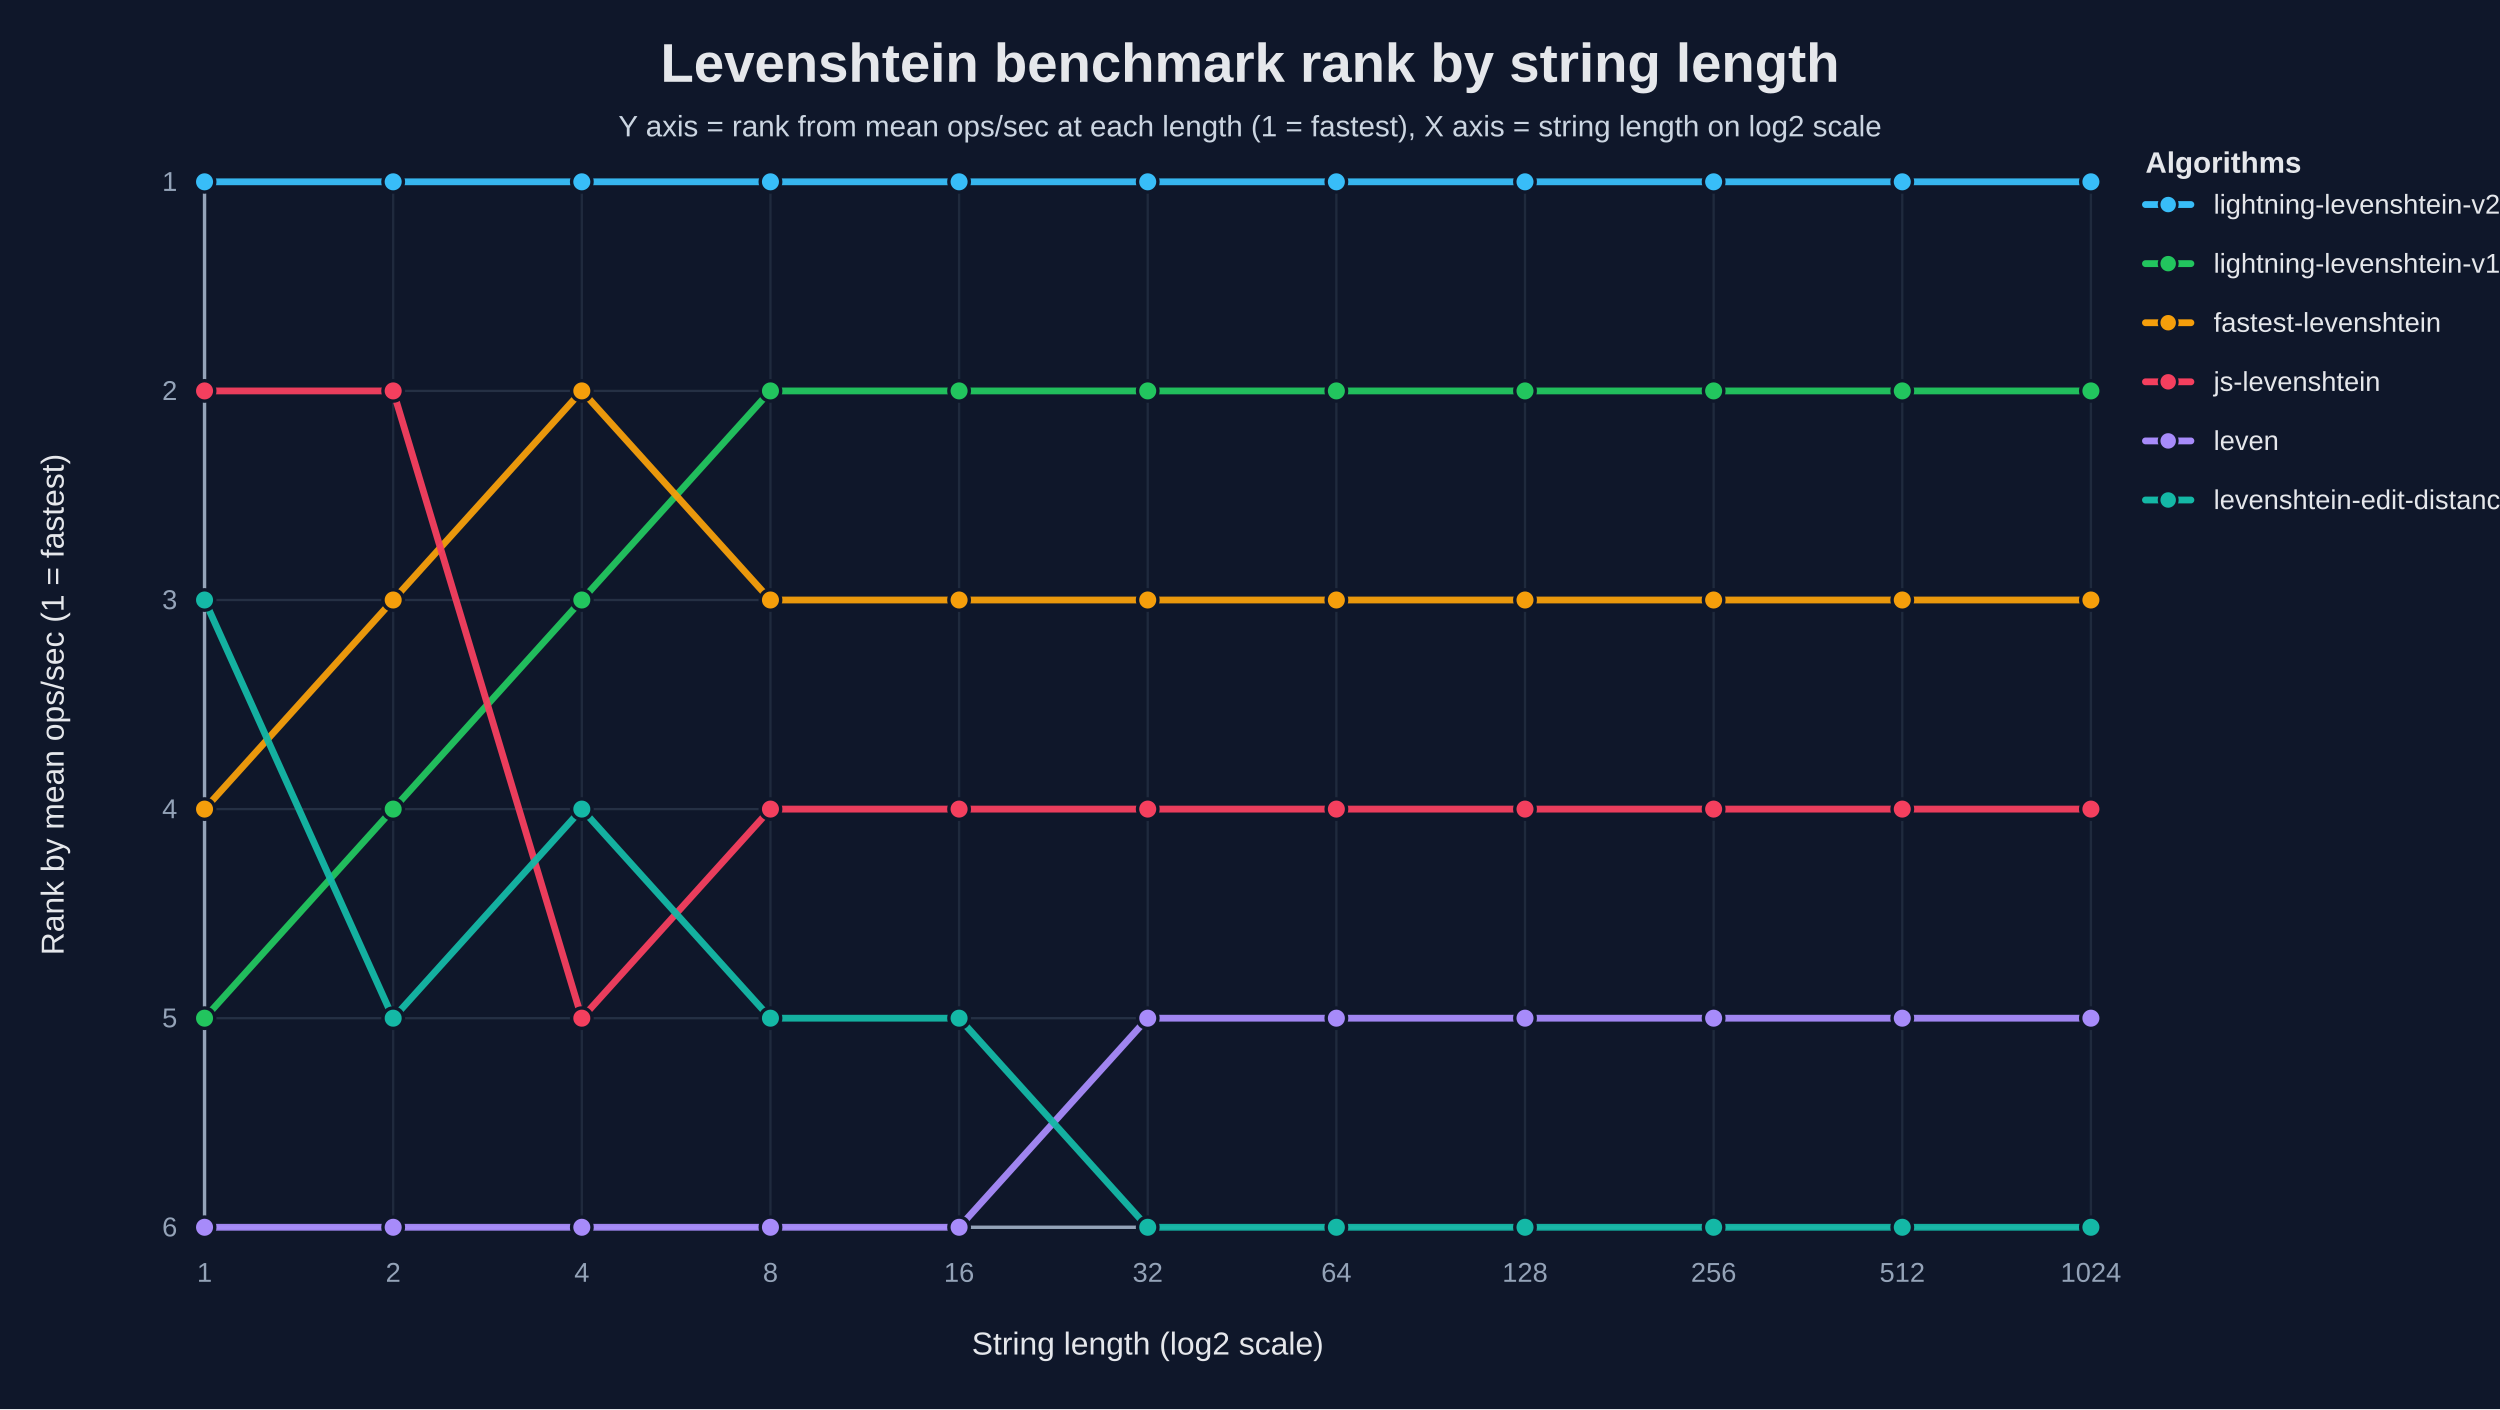
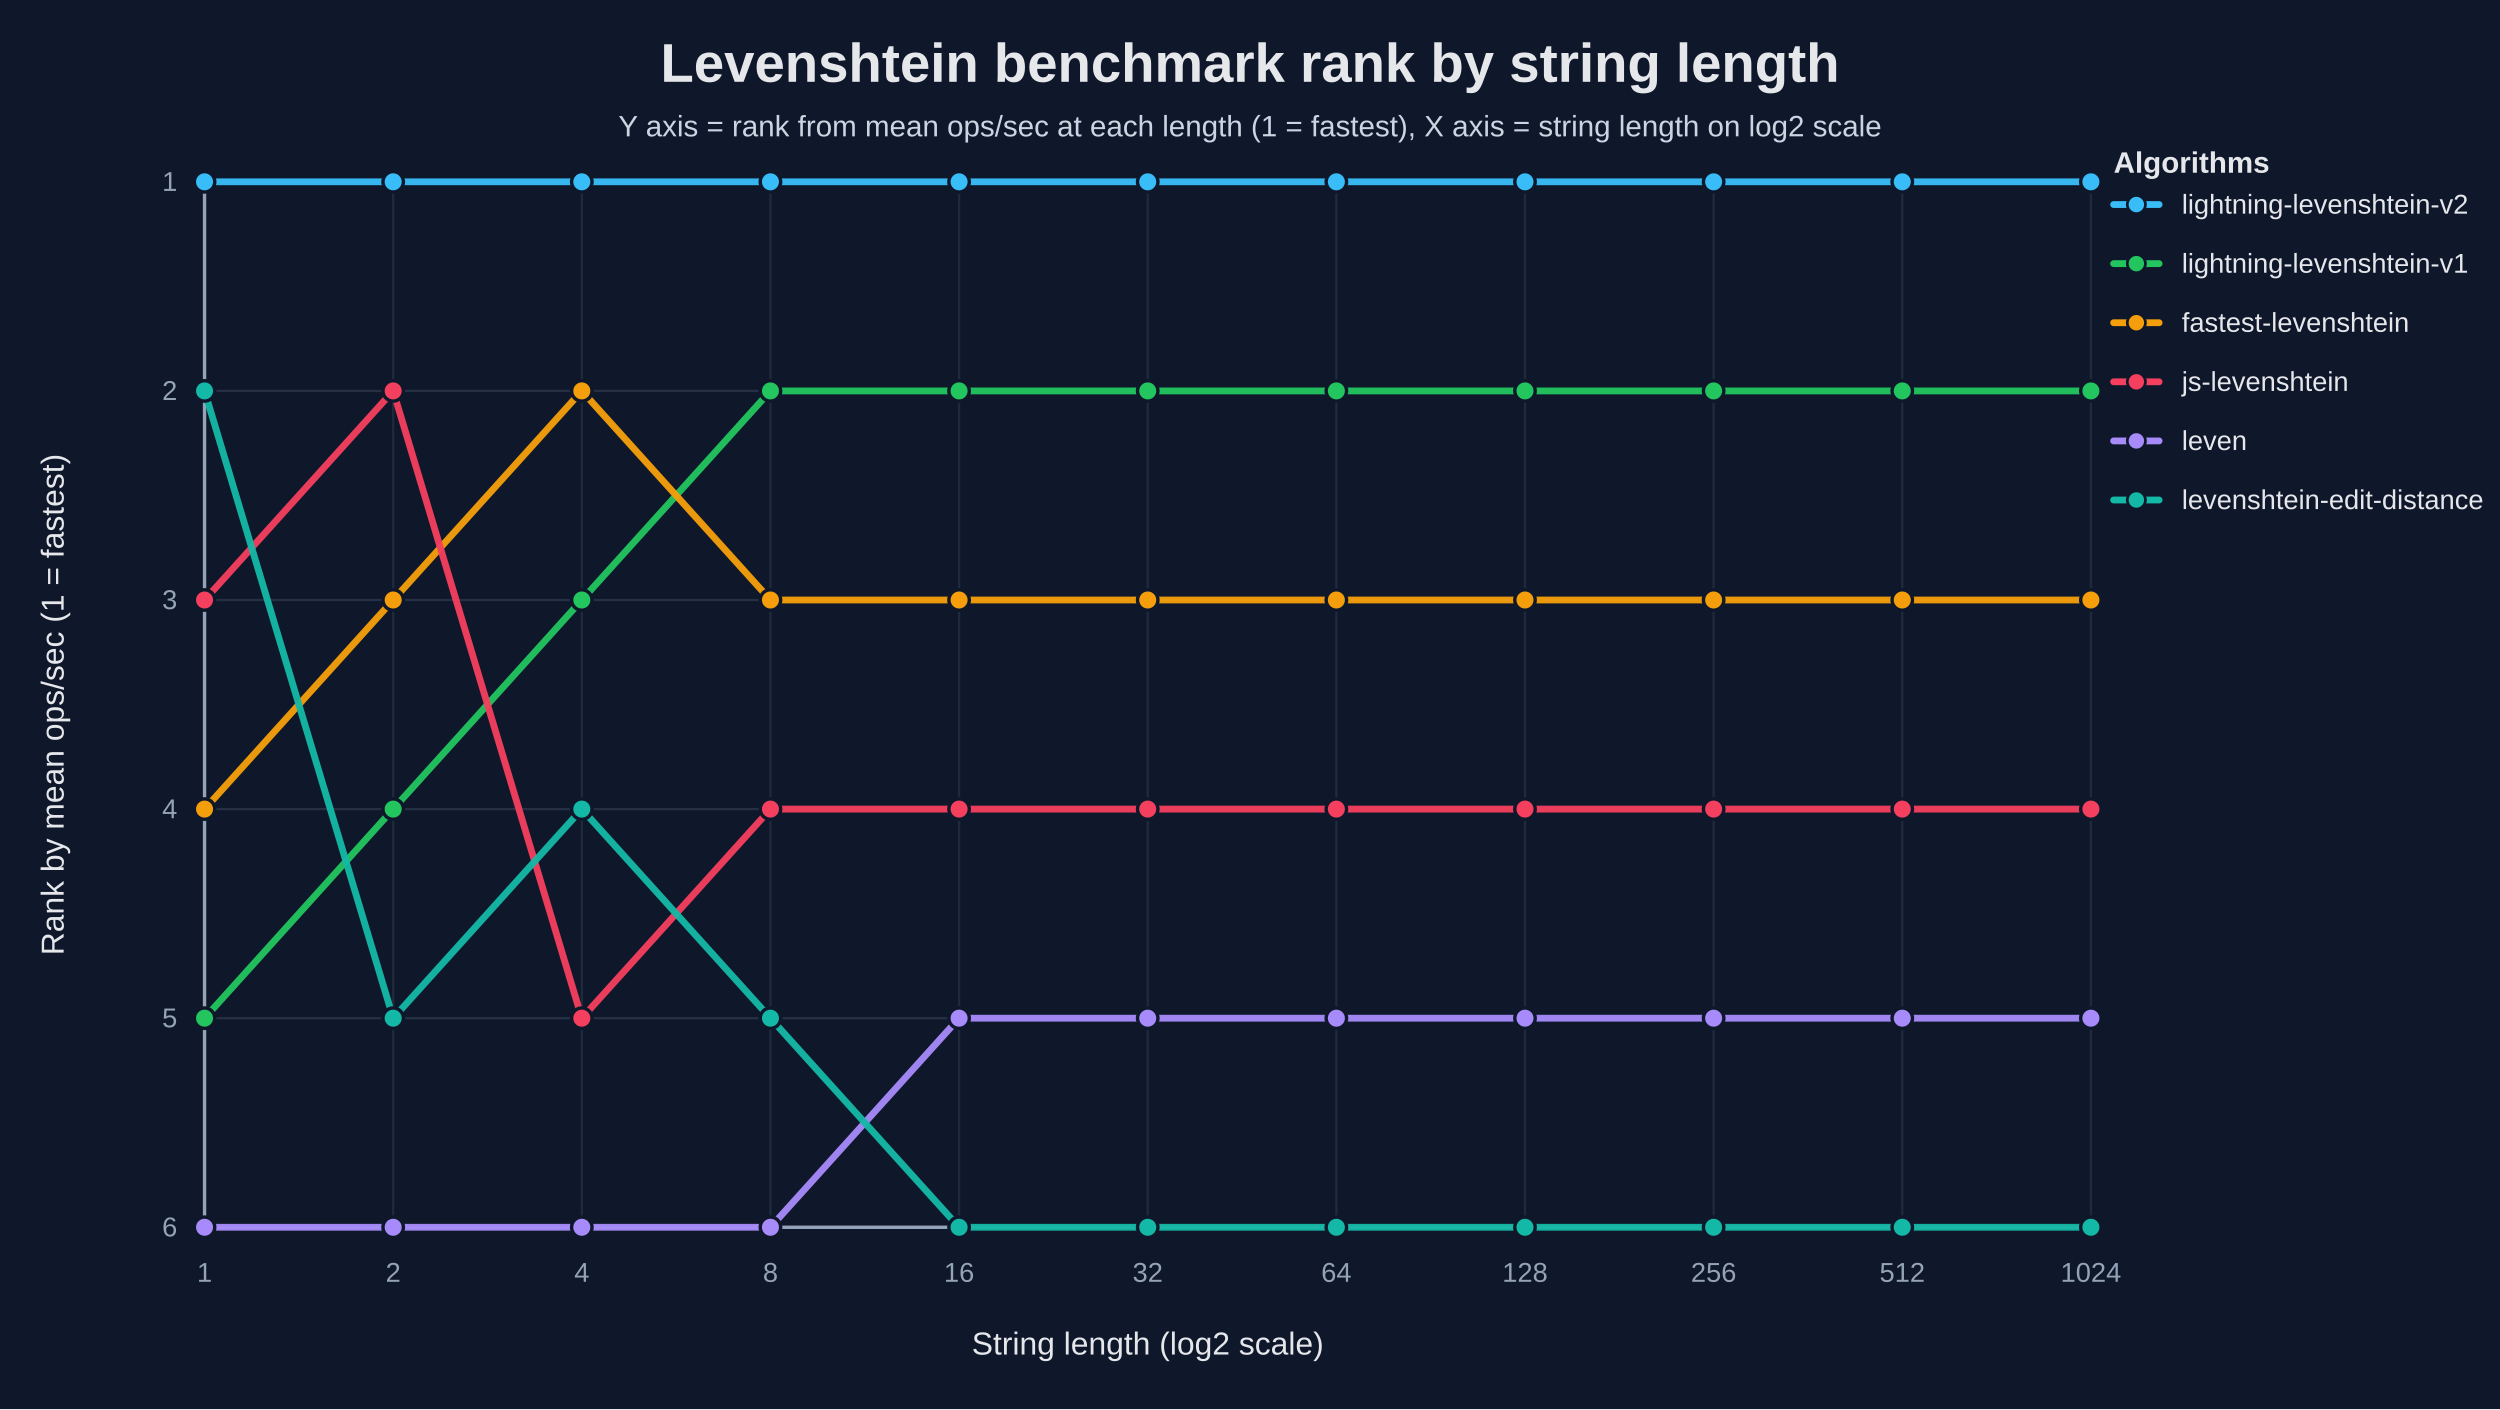
<svg xmlns="http://www.w3.org/2000/svg" width="1100" height="620" viewBox="0 0 1100 620" role="img" aria-label="Algorithm ranking by string length">
  <rect width="1100" height="620" fill="#0f172a" />
  <text x="550" y="36" text-anchor="middle" font-family="Arial, Helvetica, sans-serif" font-size="24" font-weight="700" fill="#e5e7eb">Levenshtein benchmark rank by string length</text>
  <text x="550" y="60" text-anchor="middle" font-family="Arial, Helvetica, sans-serif" font-size="13" fill="#cbd5e1">Y axis = rank from mean ops/sec at each length (1 = fastest), X axis = string length on log2 scale</text>
  <line x1="90" y1="80" x2="920" y2="80" stroke="#334155" stroke-width="1" opacity="0.6" />
  <text x="78" y="84" text-anchor="end" font-family="Arial, Helvetica, sans-serif" font-size="12" fill="#94a3b8">1</text>
  <line x1="90" y1="172" x2="920" y2="172" stroke="#334155" stroke-width="1" opacity="0.6" />
  <text x="78" y="176" text-anchor="end" font-family="Arial, Helvetica, sans-serif" font-size="12" fill="#94a3b8">2</text>
  <line x1="90" y1="264" x2="920" y2="264" stroke="#334155" stroke-width="1" opacity="0.6" />
  <text x="78" y="268" text-anchor="end" font-family="Arial, Helvetica, sans-serif" font-size="12" fill="#94a3b8">3</text>
  <line x1="90" y1="356" x2="920" y2="356" stroke="#334155" stroke-width="1" opacity="0.6" />
  <text x="78" y="360" text-anchor="end" font-family="Arial, Helvetica, sans-serif" font-size="12" fill="#94a3b8">4</text>
  <line x1="90" y1="448" x2="920" y2="448" stroke="#334155" stroke-width="1" opacity="0.6" />
  <text x="78" y="452" text-anchor="end" font-family="Arial, Helvetica, sans-serif" font-size="12" fill="#94a3b8">5</text>
  <line x1="90" y1="540" x2="920" y2="540" stroke="#334155" stroke-width="1" opacity="0.6" />
  <text x="78" y="544" text-anchor="end" font-family="Arial, Helvetica, sans-serif" font-size="12" fill="#94a3b8">6</text>
  <line x1="90" y1="80" x2="90" y2="540" stroke="#334155" stroke-width="1" opacity="0.45" />
  <text x="90" y="564" text-anchor="middle" font-family="Arial, Helvetica, sans-serif" font-size="12" fill="#94a3b8">1</text>
  <line x1="173" y1="80" x2="173" y2="540" stroke="#334155" stroke-width="1" opacity="0.45" />
  <text x="173" y="564" text-anchor="middle" font-family="Arial, Helvetica, sans-serif" font-size="12" fill="#94a3b8">2</text>
  <line x1="256" y1="80" x2="256" y2="540" stroke="#334155" stroke-width="1" opacity="0.45" />
  <text x="256" y="564" text-anchor="middle" font-family="Arial, Helvetica, sans-serif" font-size="12" fill="#94a3b8">4</text>
  <line x1="339" y1="80" x2="339" y2="540" stroke="#334155" stroke-width="1" opacity="0.45" />
  <text x="339" y="564" text-anchor="middle" font-family="Arial, Helvetica, sans-serif" font-size="12" fill="#94a3b8">8</text>
  <line x1="422" y1="80" x2="422" y2="540" stroke="#334155" stroke-width="1" opacity="0.45" />
  <text x="422" y="564" text-anchor="middle" font-family="Arial, Helvetica, sans-serif" font-size="12" fill="#94a3b8">16</text>
  <line x1="505" y1="80" x2="505" y2="540" stroke="#334155" stroke-width="1" opacity="0.45" />
  <text x="505" y="564" text-anchor="middle" font-family="Arial, Helvetica, sans-serif" font-size="12" fill="#94a3b8">32</text>
  <line x1="588" y1="80" x2="588" y2="540" stroke="#334155" stroke-width="1" opacity="0.45" />
  <text x="588" y="564" text-anchor="middle" font-family="Arial, Helvetica, sans-serif" font-size="12" fill="#94a3b8">64</text>
  <line x1="671" y1="80" x2="671" y2="540" stroke="#334155" stroke-width="1" opacity="0.45" />
  <text x="671" y="564" text-anchor="middle" font-family="Arial, Helvetica, sans-serif" font-size="12" fill="#94a3b8">128</text>
  <line x1="754" y1="80" x2="754" y2="540" stroke="#334155" stroke-width="1" opacity="0.45" />
  <text x="754" y="564" text-anchor="middle" font-family="Arial, Helvetica, sans-serif" font-size="12" fill="#94a3b8">256</text>
  <line x1="837" y1="80" x2="837" y2="540" stroke="#334155" stroke-width="1" opacity="0.45" />
  <text x="837" y="564" text-anchor="middle" font-family="Arial, Helvetica, sans-serif" font-size="12" fill="#94a3b8">512</text>
  <line x1="920" y1="80" x2="920" y2="540" stroke="#334155" stroke-width="1" opacity="0.45" />
  <text x="920" y="564" text-anchor="middle" font-family="Arial, Helvetica, sans-serif" font-size="12" fill="#94a3b8">1024</text>
  <line x1="90" y1="80" x2="90" y2="540" stroke="#94a3b8" stroke-width="1.5" />
  <line x1="90" y1="540" x2="920" y2="540" stroke="#94a3b8" stroke-width="1.5" />
  <path d="M 90.00 80.00 L 173.00 80.00 L 256.00 80.00 L 339.00 80.00 L 422.00 80.00 L 505.00 80.00 L 588.00 80.00 L 671.00 80.00 L 754.00 80.00 L 837.00 80.00 L 920.00 80.00" fill="none" stroke="#38bdf8" stroke-width="3" stroke-linecap="round" stroke-linejoin="round" opacity="0.95" />
  <circle cx="90.00" cy="80.00" r="4.5" fill="#38bdf8" stroke="#0f172a" stroke-width="1.5" />
  <circle cx="173.00" cy="80.00" r="4.5" fill="#38bdf8" stroke="#0f172a" stroke-width="1.5" />
  <circle cx="256.00" cy="80.00" r="4.5" fill="#38bdf8" stroke="#0f172a" stroke-width="1.5" />
  <circle cx="339.00" cy="80.00" r="4.5" fill="#38bdf8" stroke="#0f172a" stroke-width="1.5" />
  <circle cx="422.00" cy="80.00" r="4.5" fill="#38bdf8" stroke="#0f172a" stroke-width="1.5" />
  <circle cx="505.00" cy="80.00" r="4.5" fill="#38bdf8" stroke="#0f172a" stroke-width="1.5" />
  <circle cx="588.00" cy="80.00" r="4.5" fill="#38bdf8" stroke="#0f172a" stroke-width="1.5" />
  <circle cx="671.00" cy="80.00" r="4.5" fill="#38bdf8" stroke="#0f172a" stroke-width="1.5" />
  <circle cx="754.00" cy="80.00" r="4.5" fill="#38bdf8" stroke="#0f172a" stroke-width="1.5" />
  <circle cx="837.00" cy="80.00" r="4.5" fill="#38bdf8" stroke="#0f172a" stroke-width="1.5" />
  <circle cx="920.00" cy="80.00" r="4.5" fill="#38bdf8" stroke="#0f172a" stroke-width="1.5" />
  <path d="M 90.00 448.00 L 173.00 356.00 L 256.00 264.00 L 339.00 172.00 L 422.00 172.00 L 505.00 172.00 L 588.00 172.00 L 671.00 172.00 L 754.00 172.00 L 837.00 172.00 L 920.00 172.00" fill="none" stroke="#22c55e" stroke-width="3" stroke-linecap="round" stroke-linejoin="round" opacity="0.95" />
  <circle cx="90.00" cy="448.00" r="4.5" fill="#22c55e" stroke="#0f172a" stroke-width="1.5" />
  <circle cx="173.00" cy="356.00" r="4.5" fill="#22c55e" stroke="#0f172a" stroke-width="1.5" />
  <circle cx="256.00" cy="264.00" r="4.5" fill="#22c55e" stroke="#0f172a" stroke-width="1.5" />
  <circle cx="339.00" cy="172.00" r="4.5" fill="#22c55e" stroke="#0f172a" stroke-width="1.5" />
  <circle cx="422.00" cy="172.00" r="4.5" fill="#22c55e" stroke="#0f172a" stroke-width="1.5" />
  <circle cx="505.00" cy="172.00" r="4.5" fill="#22c55e" stroke="#0f172a" stroke-width="1.5" />
  <circle cx="588.00" cy="172.00" r="4.5" fill="#22c55e" stroke="#0f172a" stroke-width="1.5" />
  <circle cx="671.00" cy="172.00" r="4.5" fill="#22c55e" stroke="#0f172a" stroke-width="1.5" />
  <circle cx="754.00" cy="172.00" r="4.5" fill="#22c55e" stroke="#0f172a" stroke-width="1.5" />
  <circle cx="837.00" cy="172.00" r="4.5" fill="#22c55e" stroke="#0f172a" stroke-width="1.5" />
  <circle cx="920.00" cy="172.00" r="4.5" fill="#22c55e" stroke="#0f172a" stroke-width="1.5" />
  <path d="M 90.00 356.00 L 173.00 264.00 L 256.00 172.00 L 339.00 264.00 L 422.00 264.00 L 505.00 264.00 L 588.00 264.00 L 671.00 264.00 L 754.00 264.00 L 837.00 264.00 L 920.00 264.00" fill="none" stroke="#f59e0b" stroke-width="3" stroke-linecap="round" stroke-linejoin="round" opacity="0.95" />
  <circle cx="90.00" cy="356.00" r="4.5" fill="#f59e0b" stroke="#0f172a" stroke-width="1.5" />
  <circle cx="173.00" cy="264.00" r="4.5" fill="#f59e0b" stroke="#0f172a" stroke-width="1.5" />
  <circle cx="256.00" cy="172.00" r="4.5" fill="#f59e0b" stroke="#0f172a" stroke-width="1.5" />
  <circle cx="339.00" cy="264.00" r="4.5" fill="#f59e0b" stroke="#0f172a" stroke-width="1.5" />
  <circle cx="422.00" cy="264.00" r="4.5" fill="#f59e0b" stroke="#0f172a" stroke-width="1.5" />
  <circle cx="505.00" cy="264.00" r="4.5" fill="#f59e0b" stroke="#0f172a" stroke-width="1.5" />
  <circle cx="588.00" cy="264.00" r="4.5" fill="#f59e0b" stroke="#0f172a" stroke-width="1.5" />
  <circle cx="671.00" cy="264.00" r="4.5" fill="#f59e0b" stroke="#0f172a" stroke-width="1.5" />
  <circle cx="754.00" cy="264.00" r="4.5" fill="#f59e0b" stroke="#0f172a" stroke-width="1.5" />
  <circle cx="837.00" cy="264.00" r="4.5" fill="#f59e0b" stroke="#0f172a" stroke-width="1.5" />
  <circle cx="920.00" cy="264.00" r="4.5" fill="#f59e0b" stroke="#0f172a" stroke-width="1.5" />
-   <path d="M 90.00 172.00 L 173.00 172.00 L 256.00 448.00 L 339.00 356.00 L 422.00 356.00 L 505.00 356.00 L 588.00 356.00 L 671.00 356.00 L 754.00 356.00 L 837.00 356.00 L 920.00 356.00" fill="none" stroke="#f43f5e" stroke-width="3" stroke-linecap="round" stroke-linejoin="round" opacity="0.95" />
-   <circle cx="90.00" cy="172.00" r="4.5" fill="#f43f5e" stroke="#0f172a" stroke-width="1.5" />
+   <path d="M 90.00 264.00 L 173.00 172.00 L 256.00 448.00 L 339.00 356.00 L 422.00 356.00 L 505.00 356.00 L 588.00 356.00 L 671.00 356.00 L 754.00 356.00 L 837.00 356.00 L 920.00 356.00" fill="none" stroke="#f43f5e" stroke-width="3" stroke-linecap="round" stroke-linejoin="round" opacity="0.95" />
+   <circle cx="90.00" cy="264.00" r="4.5" fill="#f43f5e" stroke="#0f172a" stroke-width="1.5" />
  <circle cx="173.00" cy="172.00" r="4.5" fill="#f43f5e" stroke="#0f172a" stroke-width="1.5" />
  <circle cx="256.00" cy="448.00" r="4.5" fill="#f43f5e" stroke="#0f172a" stroke-width="1.5" />
  <circle cx="339.00" cy="356.00" r="4.5" fill="#f43f5e" stroke="#0f172a" stroke-width="1.5" />
  <circle cx="422.00" cy="356.00" r="4.5" fill="#f43f5e" stroke="#0f172a" stroke-width="1.5" />
  <circle cx="505.00" cy="356.00" r="4.5" fill="#f43f5e" stroke="#0f172a" stroke-width="1.5" />
  <circle cx="588.00" cy="356.00" r="4.5" fill="#f43f5e" stroke="#0f172a" stroke-width="1.5" />
  <circle cx="671.00" cy="356.00" r="4.5" fill="#f43f5e" stroke="#0f172a" stroke-width="1.5" />
  <circle cx="754.00" cy="356.00" r="4.5" fill="#f43f5e" stroke="#0f172a" stroke-width="1.5" />
  <circle cx="837.00" cy="356.00" r="4.5" fill="#f43f5e" stroke="#0f172a" stroke-width="1.5" />
  <circle cx="920.00" cy="356.00" r="4.5" fill="#f43f5e" stroke="#0f172a" stroke-width="1.5" />
-   <path d="M 90.00 540.00 L 173.00 540.00 L 256.00 540.00 L 339.00 540.00 L 422.00 540.00 L 505.00 448.00 L 588.00 448.00 L 671.00 448.00 L 754.00 448.00 L 837.00 448.00 L 920.00 448.00" fill="none" stroke="#a78bfa" stroke-width="3" stroke-linecap="round" stroke-linejoin="round" opacity="0.95" />
+   <path d="M 90.00 540.00 L 173.00 540.00 L 256.00 540.00 L 339.00 540.00 L 422.00 448.00 L 505.00 448.00 L 588.00 448.00 L 671.00 448.00 L 754.00 448.00 L 837.00 448.00 L 920.00 448.00" fill="none" stroke="#a78bfa" stroke-width="3" stroke-linecap="round" stroke-linejoin="round" opacity="0.95" />
  <circle cx="90.00" cy="540.00" r="4.5" fill="#a78bfa" stroke="#0f172a" stroke-width="1.5" />
  <circle cx="173.00" cy="540.00" r="4.5" fill="#a78bfa" stroke="#0f172a" stroke-width="1.5" />
  <circle cx="256.00" cy="540.00" r="4.5" fill="#a78bfa" stroke="#0f172a" stroke-width="1.5" />
  <circle cx="339.00" cy="540.00" r="4.5" fill="#a78bfa" stroke="#0f172a" stroke-width="1.5" />
-   <circle cx="422.00" cy="540.00" r="4.5" fill="#a78bfa" stroke="#0f172a" stroke-width="1.5" />
+   <circle cx="422.00" cy="448.00" r="4.5" fill="#a78bfa" stroke="#0f172a" stroke-width="1.5" />
  <circle cx="505.00" cy="448.00" r="4.5" fill="#a78bfa" stroke="#0f172a" stroke-width="1.5" />
  <circle cx="588.00" cy="448.00" r="4.5" fill="#a78bfa" stroke="#0f172a" stroke-width="1.5" />
  <circle cx="671.00" cy="448.00" r="4.5" fill="#a78bfa" stroke="#0f172a" stroke-width="1.5" />
  <circle cx="754.00" cy="448.00" r="4.5" fill="#a78bfa" stroke="#0f172a" stroke-width="1.5" />
  <circle cx="837.00" cy="448.00" r="4.5" fill="#a78bfa" stroke="#0f172a" stroke-width="1.5" />
  <circle cx="920.00" cy="448.00" r="4.5" fill="#a78bfa" stroke="#0f172a" stroke-width="1.5" />
-   <path d="M 90.00 264.00 L 173.00 448.00 L 256.00 356.00 L 339.00 448.00 L 422.00 448.00 L 505.00 540.00 L 588.00 540.00 L 671.00 540.00 L 754.00 540.00 L 837.00 540.00 L 920.00 540.00" fill="none" stroke="#14b8a6" stroke-width="3" stroke-linecap="round" stroke-linejoin="round" opacity="0.95" />
-   <circle cx="90.00" cy="264.00" r="4.5" fill="#14b8a6" stroke="#0f172a" stroke-width="1.5" />
+   <path d="M 90.00 172.00 L 173.00 448.00 L 256.00 356.00 L 339.00 448.00 L 422.00 540.00 L 505.00 540.00 L 588.00 540.00 L 671.00 540.00 L 754.00 540.00 L 837.00 540.00 L 920.00 540.00" fill="none" stroke="#14b8a6" stroke-width="3" stroke-linecap="round" stroke-linejoin="round" opacity="0.95" />
+   <circle cx="90.00" cy="172.00" r="4.5" fill="#14b8a6" stroke="#0f172a" stroke-width="1.5" />
  <circle cx="173.00" cy="448.00" r="4.5" fill="#14b8a6" stroke="#0f172a" stroke-width="1.5" />
  <circle cx="256.00" cy="356.00" r="4.5" fill="#14b8a6" stroke="#0f172a" stroke-width="1.5" />
  <circle cx="339.00" cy="448.00" r="4.5" fill="#14b8a6" stroke="#0f172a" stroke-width="1.5" />
-   <circle cx="422.00" cy="448.00" r="4.5" fill="#14b8a6" stroke="#0f172a" stroke-width="1.5" />
+   <circle cx="422.00" cy="540.00" r="4.5" fill="#14b8a6" stroke="#0f172a" stroke-width="1.5" />
  <circle cx="505.00" cy="540.00" r="4.5" fill="#14b8a6" stroke="#0f172a" stroke-width="1.5" />
  <circle cx="588.00" cy="540.00" r="4.5" fill="#14b8a6" stroke="#0f172a" stroke-width="1.5" />
  <circle cx="671.00" cy="540.00" r="4.5" fill="#14b8a6" stroke="#0f172a" stroke-width="1.5" />
  <circle cx="754.00" cy="540.00" r="4.5" fill="#14b8a6" stroke="#0f172a" stroke-width="1.5" />
  <circle cx="837.00" cy="540.00" r="4.5" fill="#14b8a6" stroke="#0f172a" stroke-width="1.5" />
  <circle cx="920.00" cy="540.00" r="4.5" fill="#14b8a6" stroke="#0f172a" stroke-width="1.5" />
  <text x="505" y="596" text-anchor="middle" font-family="Arial, Helvetica, sans-serif" font-size="14" fill="#e5e7eb">String length (log2 scale)</text>
  <text x="28" y="310" text-anchor="middle" font-family="Arial, Helvetica, sans-serif" font-size="14" fill="#e5e7eb" transform="rotate(-90 28 310)">Rank by mean ops/sec (1 = fastest)</text>
  <g>
-     <text x="944" y="76" font-family="Arial, Helvetica, sans-serif" font-size="13" font-weight="700" fill="#e5e7eb">Algorithms</text>
-     <line x1="944" y1="90" x2="964" y2="90" stroke="#38bdf8" stroke-width="3" stroke-linecap="round" />
-     <circle cx="954" cy="90" r="4" fill="#38bdf8" stroke="#0f172a" stroke-width="1.2" />
-     <text x="974" y="94" font-family="Arial, Helvetica, sans-serif" font-size="12" fill="#e5e7eb">lightning-levenshtein-v2</text>
-     <line x1="944" y1="116" x2="964" y2="116" stroke="#22c55e" stroke-width="3" stroke-linecap="round" />
-     <circle cx="954" cy="116" r="4" fill="#22c55e" stroke="#0f172a" stroke-width="1.2" />
-     <text x="974" y="120" font-family="Arial, Helvetica, sans-serif" font-size="12" fill="#e5e7eb">lightning-levenshtein-v1</text>
-     <line x1="944" y1="142" x2="964" y2="142" stroke="#f59e0b" stroke-width="3" stroke-linecap="round" />
-     <circle cx="954" cy="142" r="4" fill="#f59e0b" stroke="#0f172a" stroke-width="1.2" />
-     <text x="974" y="146" font-family="Arial, Helvetica, sans-serif" font-size="12" fill="#e5e7eb">fastest-levenshtein</text>
-     <line x1="944" y1="168" x2="964" y2="168" stroke="#f43f5e" stroke-width="3" stroke-linecap="round" />
-     <circle cx="954" cy="168" r="4" fill="#f43f5e" stroke="#0f172a" stroke-width="1.2" />
-     <text x="974" y="172" font-family="Arial, Helvetica, sans-serif" font-size="12" fill="#e5e7eb">js-levenshtein</text>
-     <line x1="944" y1="194" x2="964" y2="194" stroke="#a78bfa" stroke-width="3" stroke-linecap="round" />
-     <circle cx="954" cy="194" r="4" fill="#a78bfa" stroke="#0f172a" stroke-width="1.2" />
-     <text x="974" y="198" font-family="Arial, Helvetica, sans-serif" font-size="12" fill="#e5e7eb">leven</text>
-     <line x1="944" y1="220" x2="964" y2="220" stroke="#14b8a6" stroke-width="3" stroke-linecap="round" />
-     <circle cx="954" cy="220" r="4" fill="#14b8a6" stroke="#0f172a" stroke-width="1.2" />
-     <text x="974" y="224" font-family="Arial, Helvetica, sans-serif" font-size="12" fill="#e5e7eb">levenshtein-edit-distance</text>
+     <text x="930" y="76" font-family="Arial, Helvetica, sans-serif" font-size="13" font-weight="700" fill="#e5e7eb">Algorithms</text>
+     <line x1="930" y1="90" x2="950" y2="90" stroke="#38bdf8" stroke-width="3" stroke-linecap="round" />
+     <circle cx="940" cy="90" r="4" fill="#38bdf8" stroke="#0f172a" stroke-width="1.2" />
+     <text x="960" y="94" font-family="Arial, Helvetica, sans-serif" font-size="12" fill="#e5e7eb">lightning-levenshtein-v2</text>
+     <line x1="930" y1="116" x2="950" y2="116" stroke="#22c55e" stroke-width="3" stroke-linecap="round" />
+     <circle cx="940" cy="116" r="4" fill="#22c55e" stroke="#0f172a" stroke-width="1.2" />
+     <text x="960" y="120" font-family="Arial, Helvetica, sans-serif" font-size="12" fill="#e5e7eb">lightning-levenshtein-v1</text>
+     <line x1="930" y1="142" x2="950" y2="142" stroke="#f59e0b" stroke-width="3" stroke-linecap="round" />
+     <circle cx="940" cy="142" r="4" fill="#f59e0b" stroke="#0f172a" stroke-width="1.2" />
+     <text x="960" y="146" font-family="Arial, Helvetica, sans-serif" font-size="12" fill="#e5e7eb">fastest-levenshtein</text>
+     <line x1="930" y1="168" x2="950" y2="168" stroke="#f43f5e" stroke-width="3" stroke-linecap="round" />
+     <circle cx="940" cy="168" r="4" fill="#f43f5e" stroke="#0f172a" stroke-width="1.2" />
+     <text x="960" y="172" font-family="Arial, Helvetica, sans-serif" font-size="12" fill="#e5e7eb">js-levenshtein</text>
+     <line x1="930" y1="194" x2="950" y2="194" stroke="#a78bfa" stroke-width="3" stroke-linecap="round" />
+     <circle cx="940" cy="194" r="4" fill="#a78bfa" stroke="#0f172a" stroke-width="1.2" />
+     <text x="960" y="198" font-family="Arial, Helvetica, sans-serif" font-size="12" fill="#e5e7eb">leven</text>
+     <line x1="930" y1="220" x2="950" y2="220" stroke="#14b8a6" stroke-width="3" stroke-linecap="round" />
+     <circle cx="940" cy="220" r="4" fill="#14b8a6" stroke="#0f172a" stroke-width="1.2" />
+     <text x="960" y="224" font-family="Arial, Helvetica, sans-serif" font-size="12" fill="#e5e7eb">levenshtein-edit-distance</text>
  </g>
</svg>
